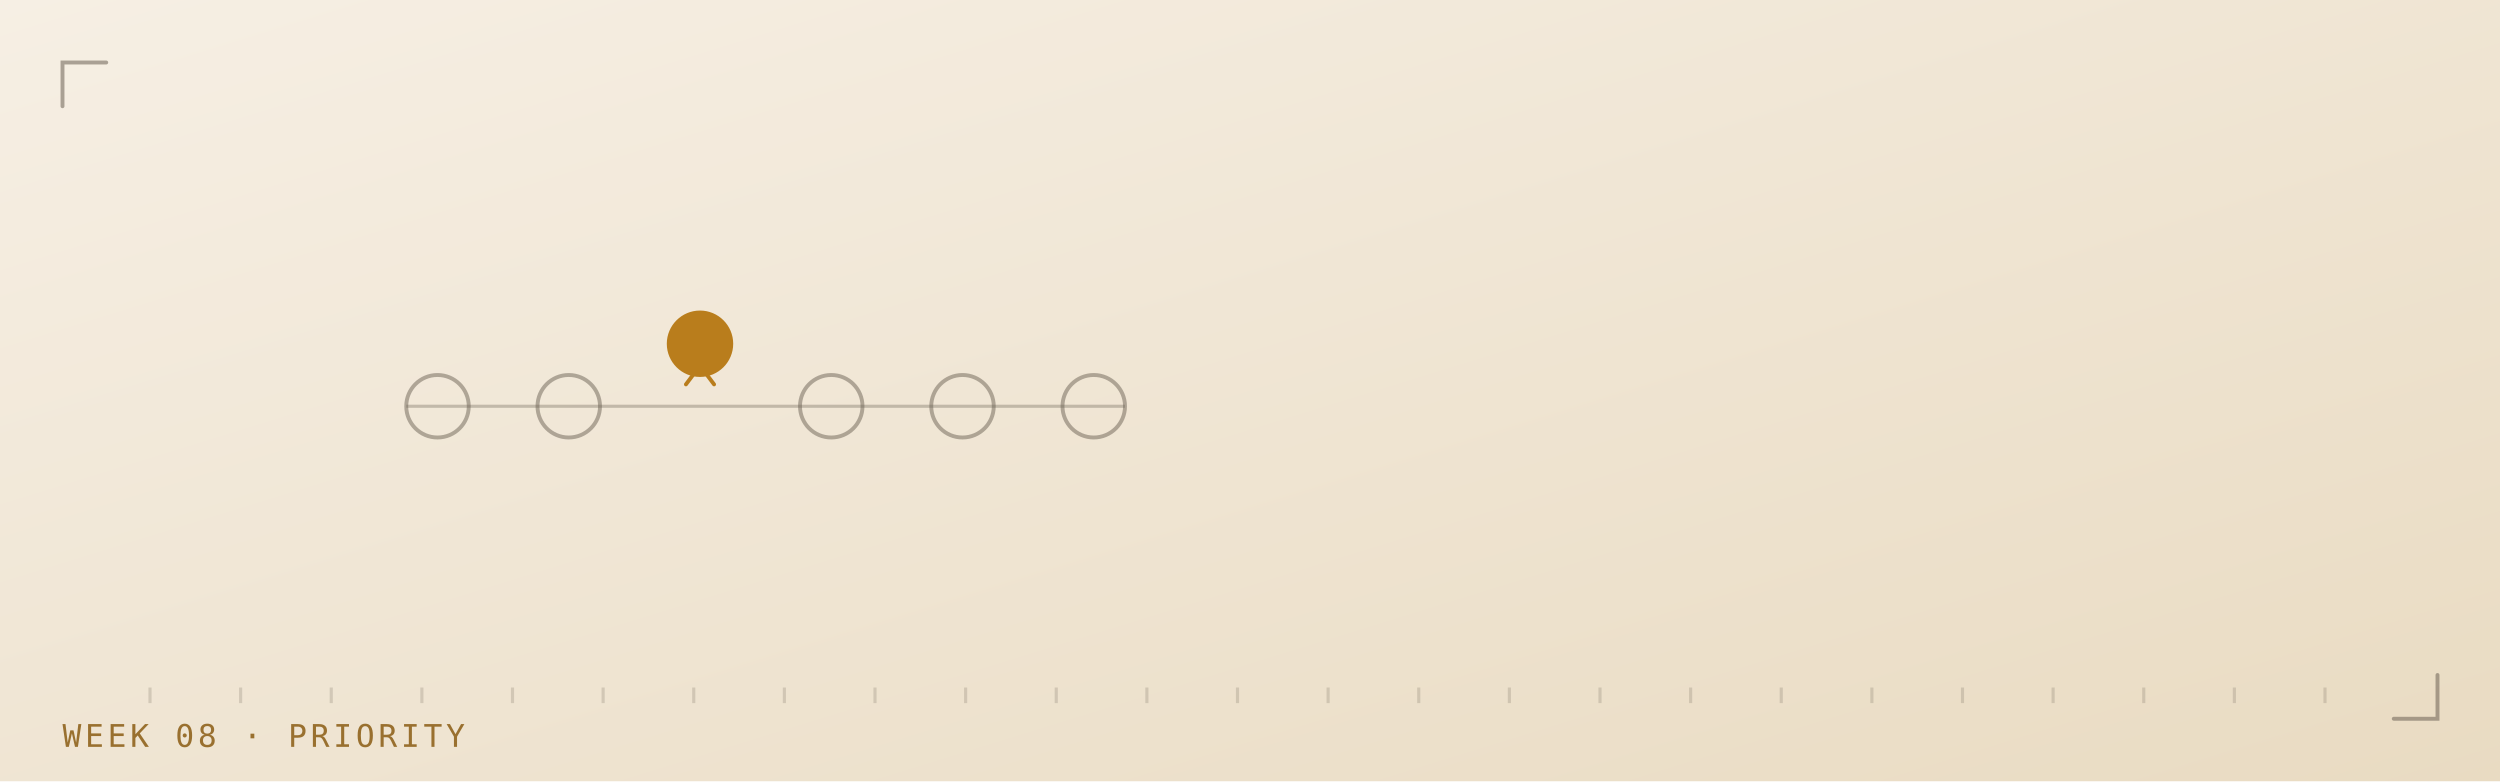
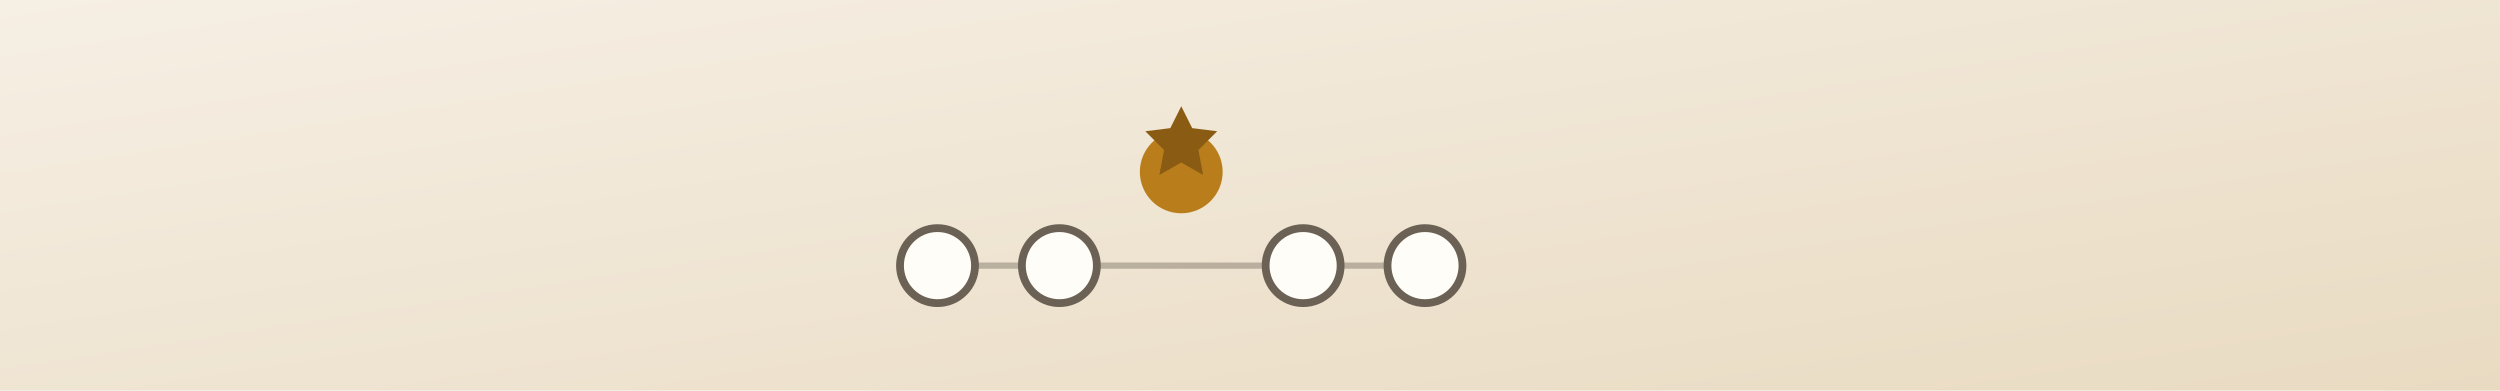
- <svg xmlns="http://www.w3.org/2000/svg" viewBox="0 0 1600 500" width="1600" height="500">
+ <svg xmlns="http://www.w3.org/2000/svg" viewBox="0 0 1600 250" width="1600" height="250">
  <defs>
    <linearGradient id="bg" x1="0" y1="0" x2="1" y2="1">
      <stop offset="0" stop-color="#f6efe4" />
      <stop offset="1" stop-color="#e9dbc2" />
    </linearGradient>
  </defs>
-   <rect width="1600" height="500" fill="url(#bg)" />
-   <g stroke="#6b6154" stroke-width="2" opacity="0.22">
-     <line x1="96" y1="440" x2="96" y2="450" />
-     <line x1="154" y1="440" x2="154" y2="450" />
-     <line x1="212" y1="440" x2="212" y2="450" />
-     <line x1="270" y1="440" x2="270" y2="450" />
-     <line x1="328" y1="440" x2="328" y2="450" />
-     <line x1="386" y1="440" x2="386" y2="450" />
-     <line x1="444" y1="440" x2="444" y2="450" />
-     <line x1="502" y1="440" x2="502" y2="450" />
-     <line x1="560" y1="440" x2="560" y2="450" />
-     <line x1="618" y1="440" x2="618" y2="450" />
-     <line x1="676" y1="440" x2="676" y2="450" />
-     <line x1="734" y1="440" x2="734" y2="450" />
-     <line x1="792" y1="440" x2="792" y2="450" />
-     <line x1="850" y1="440" x2="850" y2="450" />
-     <line x1="908" y1="440" x2="908" y2="450" />
-     <line x1="966" y1="440" x2="966" y2="450" />
-     <line x1="1024" y1="440" x2="1024" y2="450" />
-     <line x1="1082" y1="440" x2="1082" y2="450" />
-     <line x1="1140" y1="440" x2="1140" y2="450" />
-     <line x1="1198" y1="440" x2="1198" y2="450" />
-     <line x1="1256" y1="440" x2="1256" y2="450" />
-     <line x1="1314" y1="440" x2="1314" y2="450" />
-     <line x1="1372" y1="440" x2="1372" y2="450" />
-     <line x1="1430" y1="440" x2="1430" y2="450" />
-     <line x1="1488" y1="440" x2="1488" y2="450" />
-   </g>
-   <g stroke="#6b6154" stroke-width="2.5" fill="none" stroke-linecap="round" opacity="0.55">
-     <path d="M 40 68 L 40 40 L 68 40" />
-     <path d="M 1532 460 L 1560 460 L 1560 432" />
-   </g>
-   <text x="40" y="478" font-family="ui-monospace, monospace" font-size="20" letter-spacing="0.12em" fill="#8a5c13" opacity="0.85">WEEK 08 · PRIORITY</text>
+   <rect width="1600" height="250" fill="url(#bg)" />
  <g>
-     <line x1="260" y1="260" x2="720" y2="260" stroke="#6b6154" stroke-width="2" opacity="0.35" />
-     <circle cx="280" cy="260" r="20" fill="none" stroke="#6b6154" stroke-width="2.5" opacity="0.5" />
-     <circle cx="364" cy="260" r="20" fill="none" stroke="#6b6154" stroke-width="2.5" opacity="0.5" />
-     <circle cx="448" cy="220" r="20" fill="#b97d1c" stroke="#b97d1c" stroke-width="2.5" opacity="1" />
-     <path d="M 439 246 L 448 234 L 457 246" fill="none" stroke="#b97d1c" stroke-width="2.5" stroke-linecap="round" stroke-linejoin="round" />
-     <circle cx="532" cy="260" r="20" fill="none" stroke="#6b6154" stroke-width="2.5" opacity="0.5" />
-     <circle cx="616" cy="260" r="20" fill="none" stroke="#6b6154" stroke-width="2.5" opacity="0.5" />
-     <circle cx="700" cy="260" r="20" fill="none" stroke="#6b6154" stroke-width="2.5" opacity="0.5" />
+     <line x1="574" y1="170" x2="938" y2="170" stroke="#6b6154" stroke-width="4" opacity="0.4" />
+     <circle cx="600" cy="170" r="24" fill="#fffdf8" stroke="#6b6154" stroke-width="5" />
+     <circle cx="678" cy="170" r="24" fill="#fffdf8" stroke="#6b6154" stroke-width="5" />
+     <circle cx="756" cy="110" r="24" fill="#b97d1c" stroke="#b97d1c" stroke-width="5" />
+     <path d="M 756 68 l 7 14 16 2 -12 12 3 16 -14 -8 -14 8 3 -16 -12 -12 16 -2 Z" fill="#8a5c13" />
+     <circle cx="834" cy="170" r="24" fill="#fffdf8" stroke="#6b6154" stroke-width="5" />
+     <circle cx="912" cy="170" r="24" fill="#fffdf8" stroke="#6b6154" stroke-width="5" />
  </g>
</svg>
